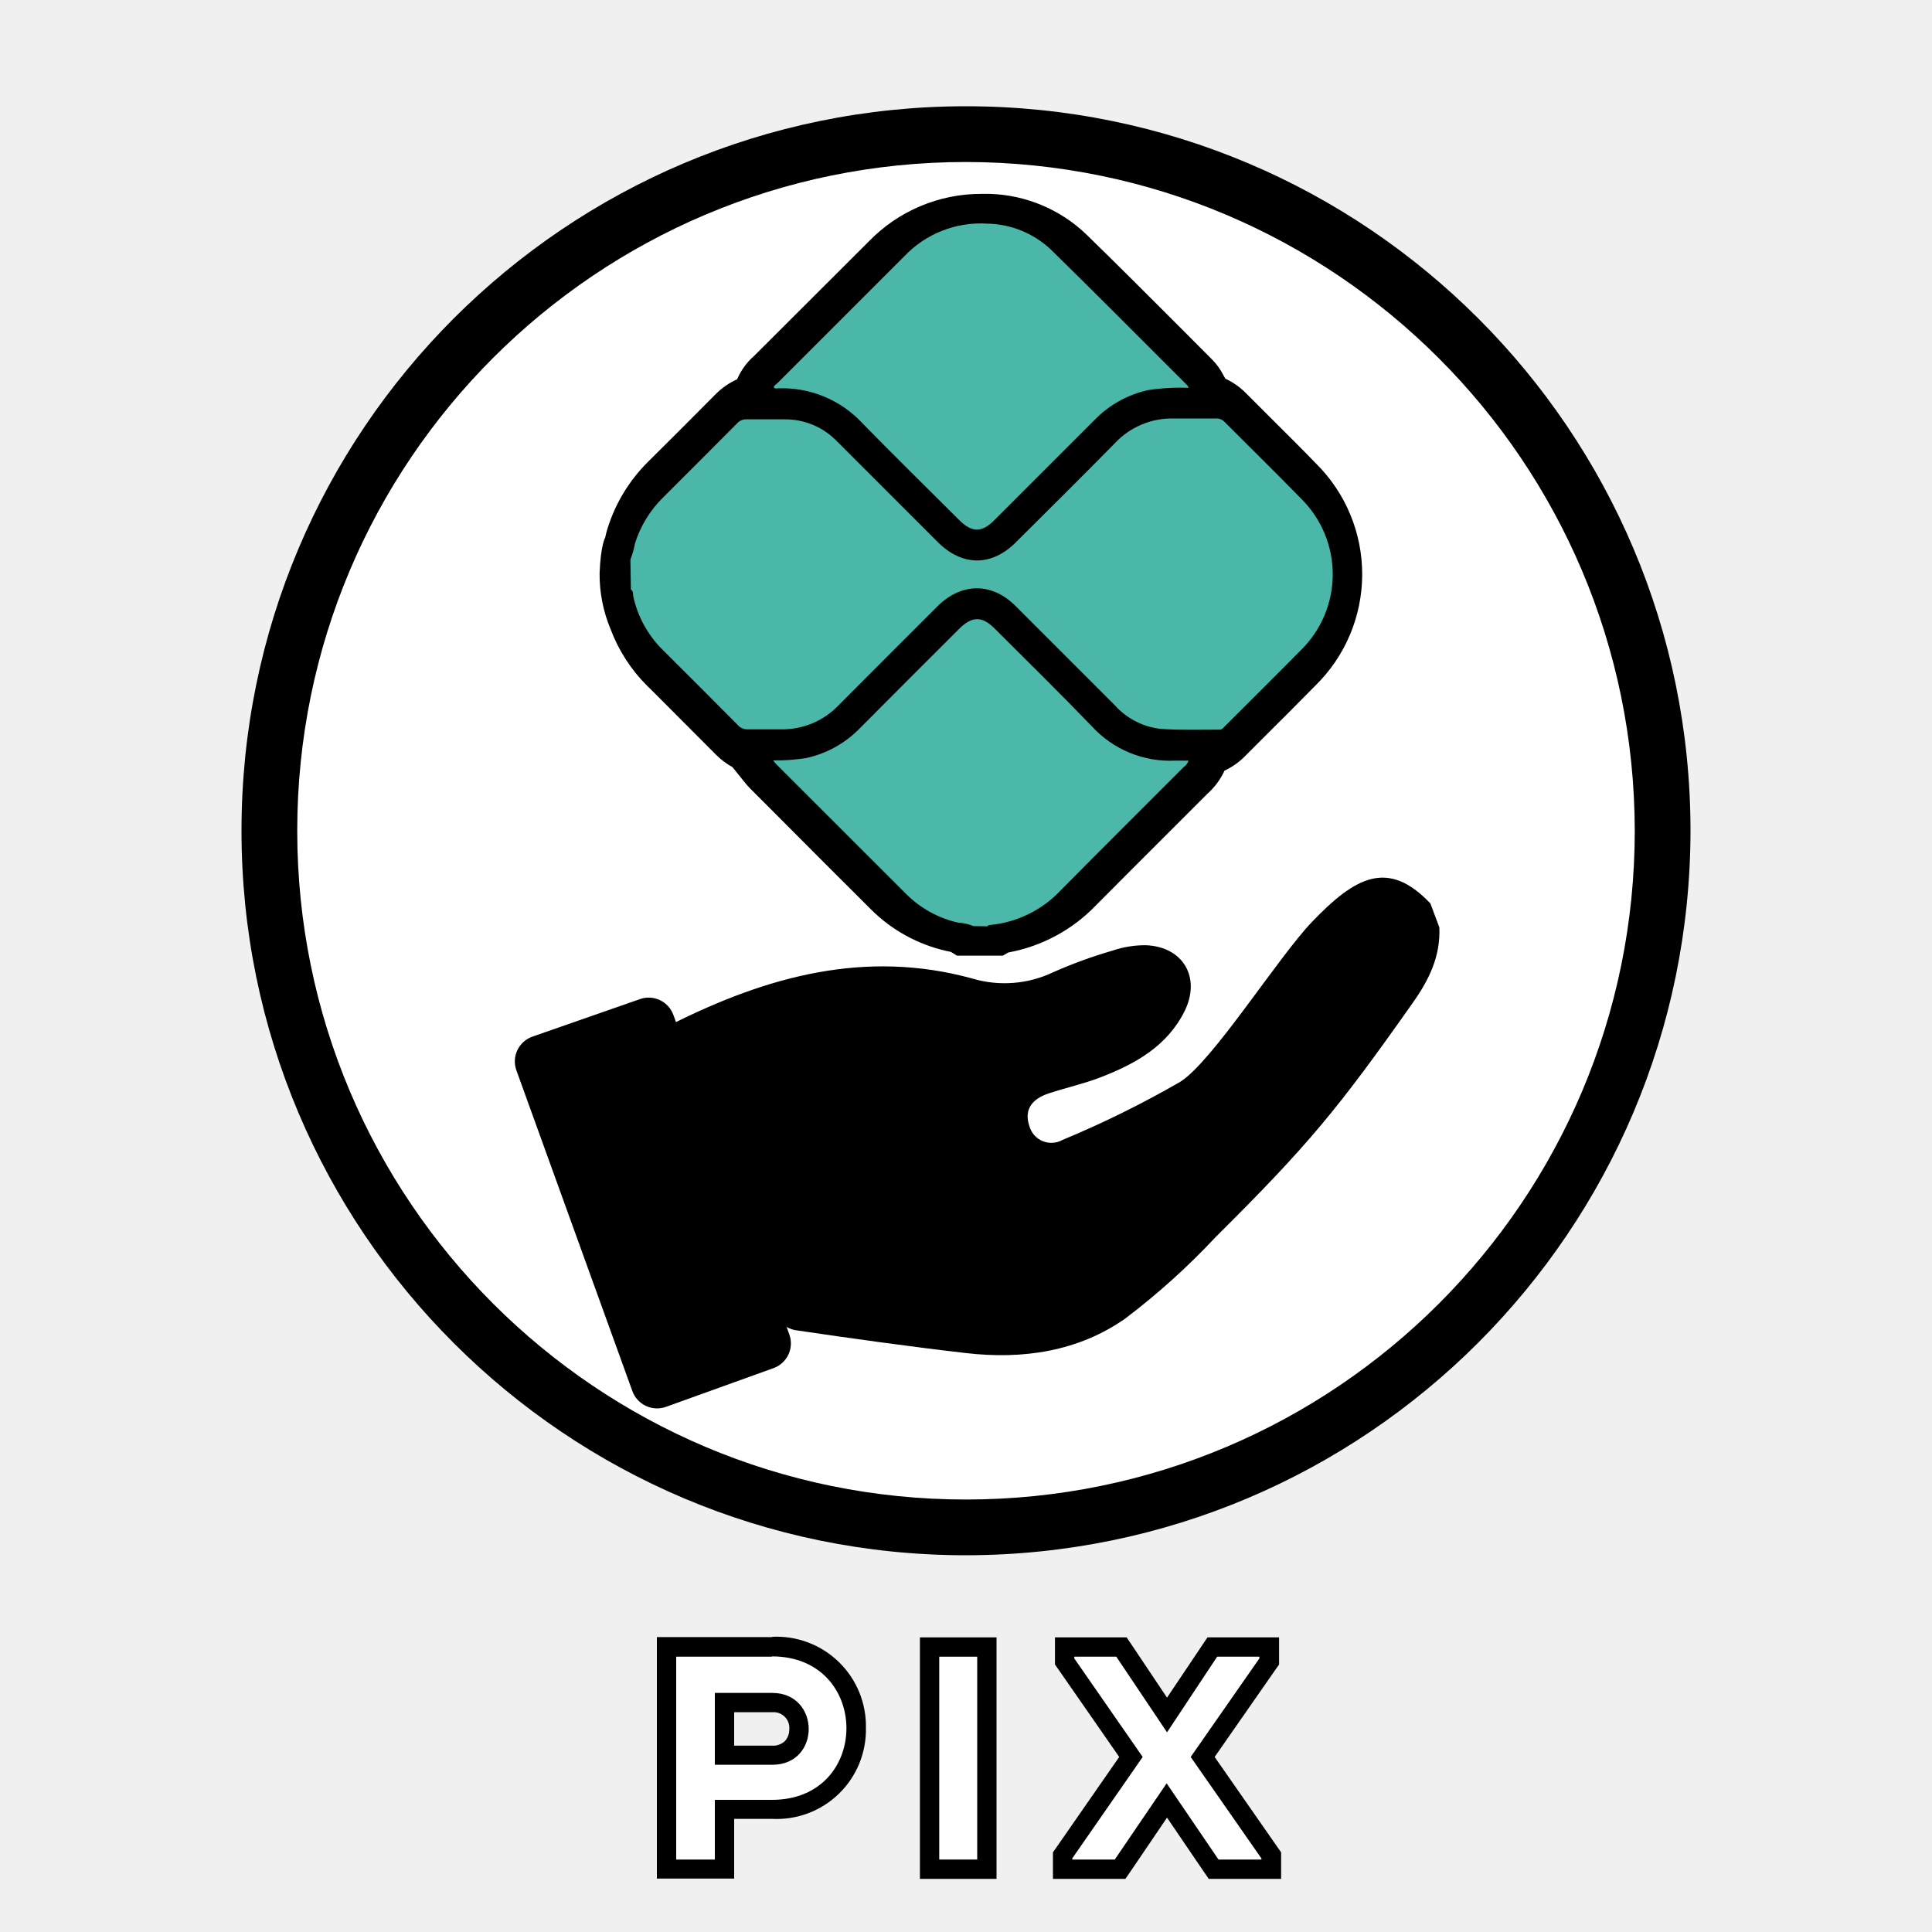
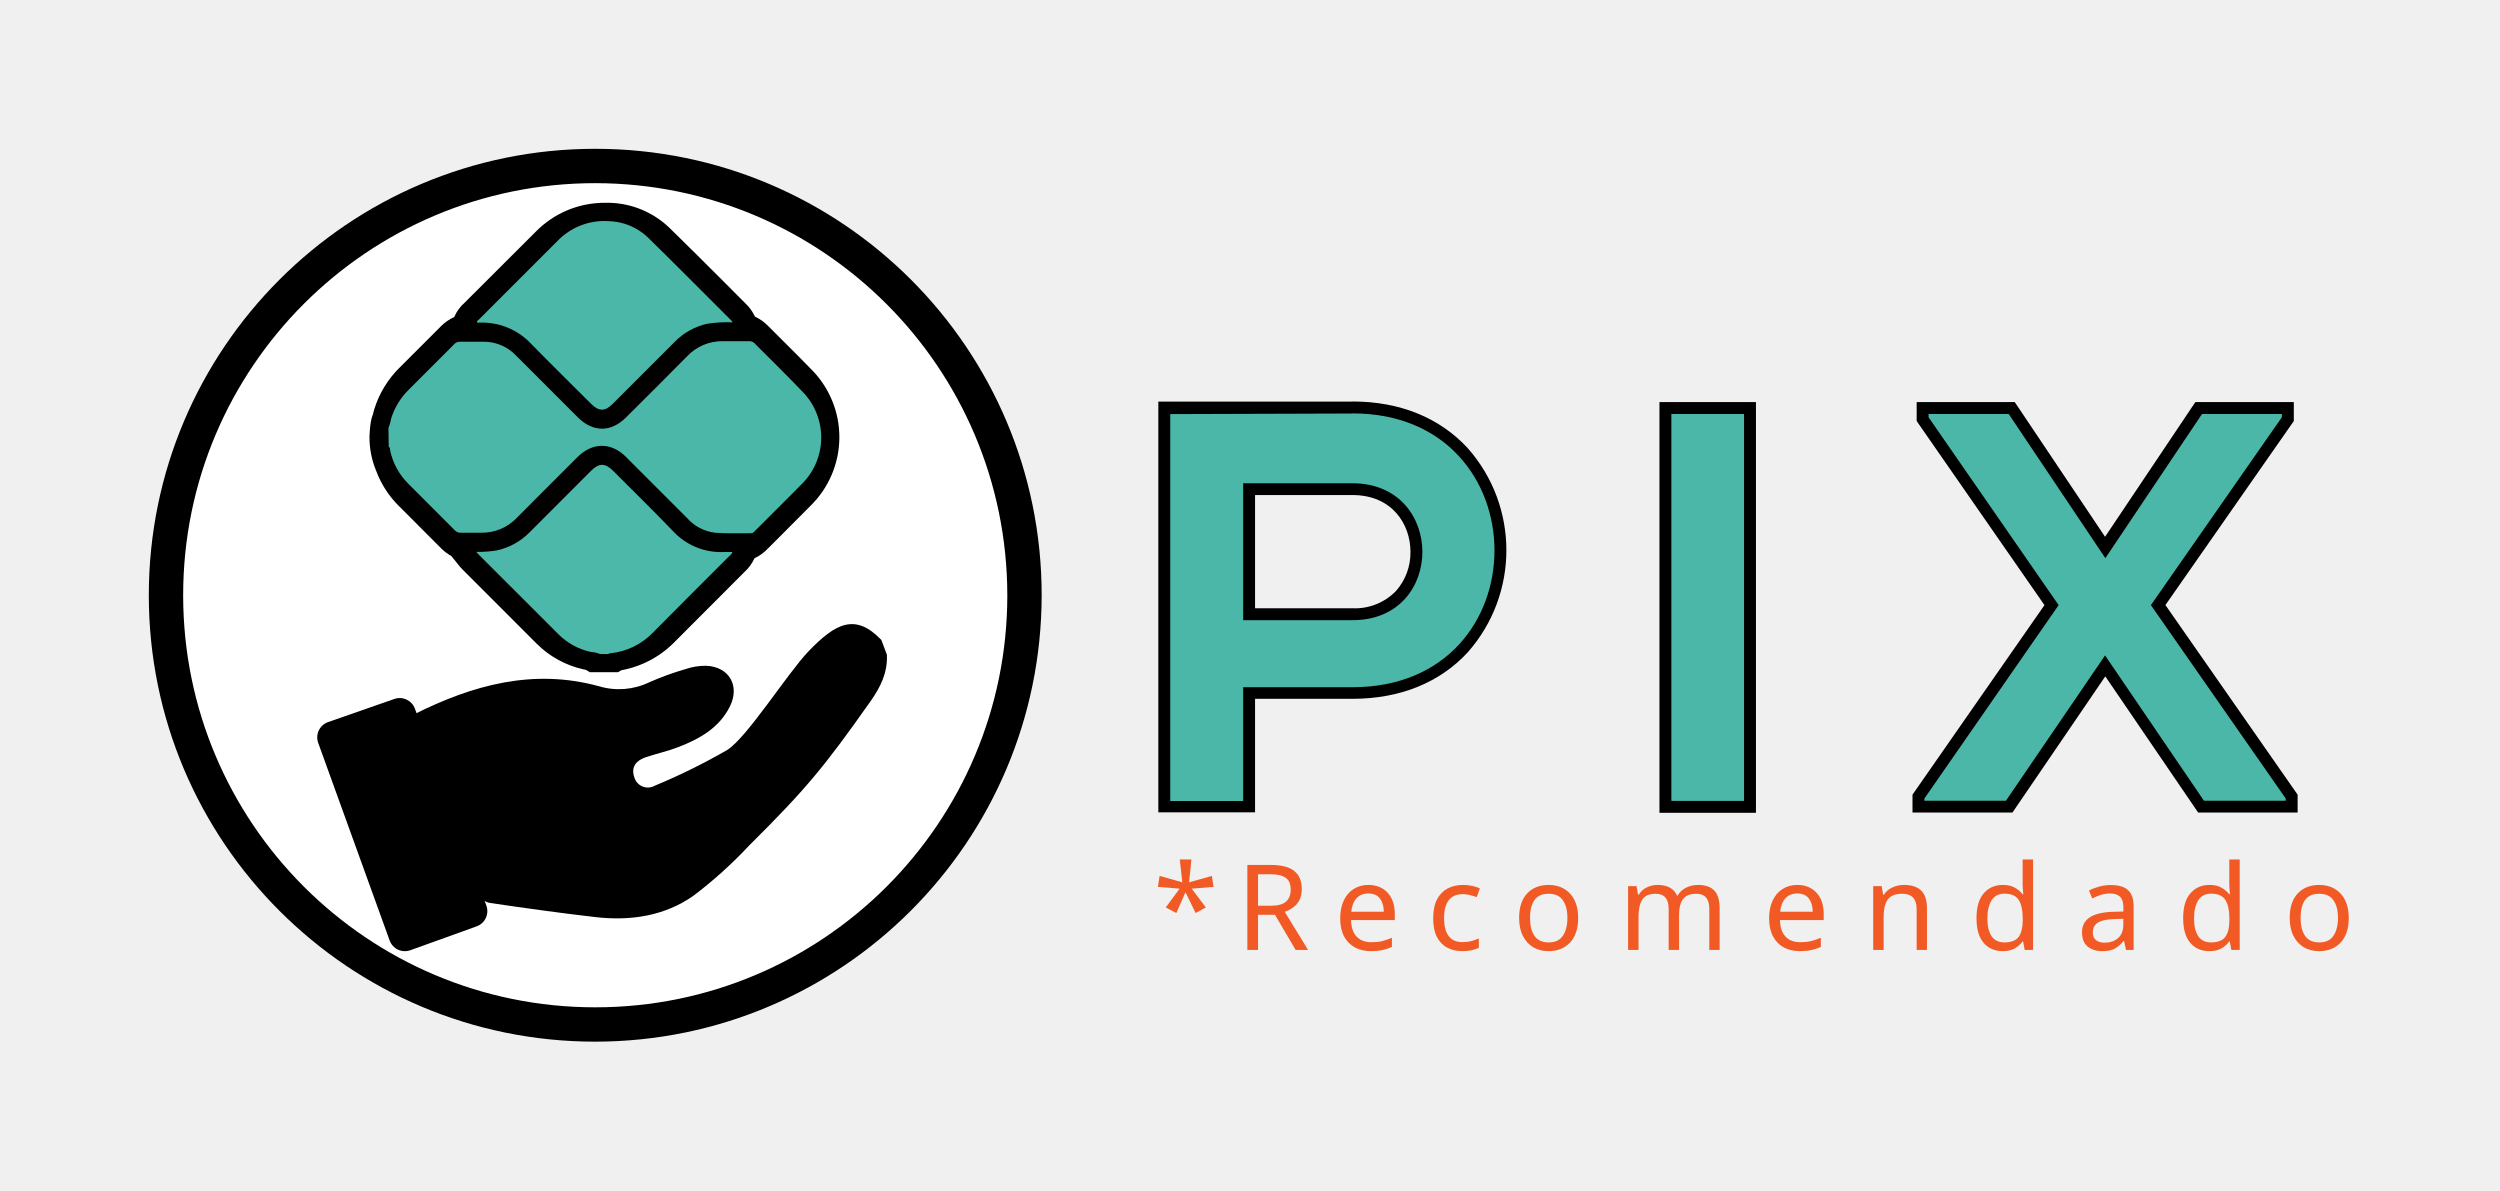
- <svg xmlns="http://www.w3.org/2000/svg" id="Camada_1" data-name="Camada 1" viewBox="0 0 200 200">
+ <svg xmlns="http://www.w3.org/2000/svg" id="Camada_1" data-name="Camada 1" viewBox="0 0 420 200">
  <defs>
-     <style>.cls-1{fill:#fff;}.cls-2{fill:#4bb7a9;}.cls-3{fill:#4bb8a9;}</style>
+     <style>.cls-1{fill:#fff;}.cls-2{fill:#4bb7a9;}.cls-3{fill:#4bb8a9;}.cls-4{font-size:20px;fill:#f15a24;font-family:MyriadPro-Regular, Myriad Pro;letter-spacing:0.28em;}.cls-5{letter-spacing:0.28em;}.cls-6{letter-spacing:0.28em;}.cls-7{letter-spacing:0.27em;}</style>
  </defs>
-   <path class="cls-1" d="M100,158.5A72.5,72.5,0,1,1,172.5,86,72.58,72.58,0,0,1,100,158.5Z" />
-   <path d="M149,96c.13,3-1.06,5.42-2.75,7.81-7.75,11-10.82,14.73-20.37,24.21a73.78,73.78,0,0,1-9.4,8.48c-4.87,3.41-10.6,4.25-16.48,3.57s-11.83-1.51-17.72-2.38a2.79,2.79,0,0,1-1.89-1.4c-3.64-9.81-7.19-19.65-10.75-29.49a4.3,4.3,0,0,1-.15-.75c9.94-5,20.13-7.78,31.14-4.76a11.7,11.7,0,0,0,8.43-.66,48.27,48.27,0,0,1,6.1-2.22,10.45,10.45,0,0,1,3.49-.56c3.84.17,5.67,3.34,4,6.78-1.81,3.67-5.13,5.51-8.74,6.9-1.74.67-3.57,1.07-5.35,1.66-1.61.53-2.61,1.58-2,3.38A2.36,2.36,0,0,0,110,118a104.16,104.16,0,0,0,12.16-6c3.36-2.1,10.11-12.86,13.67-16.58,4.46-4.64,7.84-6.53,12.24-1.9Z" />
-   <path d="M53.46,110.81a2.72,2.72,0,0,1,1.66-3.5l11.12-3.88h0a2.72,2.72,0,0,1,3.47,1.64l12,33.07a2.72,2.72,0,0,1-1.64,3.49l-11.11,4a2.72,2.72,0,0,1-3.5-1.63Z" />
-   <path d="M136.25,48c-1.55-1.6-3.14-3.18-4.67-4.7-.88-.87-1.75-1.75-2.62-2.62a7.26,7.26,0,0,0-2.11-1.48l-.2-.35a6.46,6.46,0,0,0-1.2-1.66l-3.53-3.54c-3.09-3.09-6.27-6.28-9.47-9.39a15.09,15.09,0,0,0-10-4.19c-.29,0-.58,0-.86,0h0A16.19,16.19,0,0,0,89.93,25L78.07,36.84a6.69,6.69,0,0,0-1.76,2.42,7.54,7.54,0,0,0-2.24,1.56c-2.36,2.38-4.76,4.78-7,7a16.73,16.73,0,0,0-4.16,6.83c-.12.37-.2.7-.26,1,0,0-.47.76-.58,3.71a14.73,14.73,0,0,0,1.14,5.78A16.38,16.38,0,0,0,67,71l.42.41c2.19,2.2,4.46,4.46,6.68,6.7a7.64,7.64,0,0,0,1.72,1.3l1.21,1.5,0,0a8.53,8.53,0,0,0,.67.76l2.14,2.14Q85,89,90.17,94.15A16.1,16.1,0,0,0,98,98.45l.44.09.62.39h4.75l.57-.33a16.75,16.75,0,0,0,9.12-4.93c2.52-2.54,5.11-5.12,7.61-7.62L125,82.16a7.26,7.26,0,0,0,1.76-2.38A7.37,7.37,0,0,0,129,78.16l2-2c1.7-1.69,3.45-3.44,5.17-5.19A16.13,16.13,0,0,0,136.25,48Z" />
-   <path class="cls-2" d="M65.26,57.93a8.82,8.82,0,0,0,.47-1.67,11.49,11.49,0,0,1,2.89-4.74c2.56-2.56,5.13-5.12,7.68-7.69a1.24,1.24,0,0,1,1-.42c1.28,0,2.56,0,3.84,0a7.44,7.44,0,0,1,5.53,2.3l10.4,10.4c2.55,2.54,5.59,2.55,8.12,0,3.42-3.41,6.86-6.81,10.24-10.25a8.06,8.06,0,0,1,6-2.54c1.5,0,3,0,4.48,0a1.14,1.14,0,0,1,.87.37c2.64,2.65,5.32,5.27,7.93,7.95a11,11,0,0,1-.07,15.69c-2.59,2.63-5.22,5.23-7.83,7.84-.16.16-.3.37-.58.36-2,0-4,.06-6-.07A7.45,7.45,0,0,1,115.4,73L105.15,62.75c-2.46-2.47-5.6-2.46-8.09,0C93.64,66.18,90.21,69.58,86.82,73a8.06,8.06,0,0,1-6,2.5c-1.13,0-2.27,0-3.41,0a1.28,1.28,0,0,1-1-.41q-3.87-3.9-7.78-7.79a11.12,11.12,0,0,1-3.09-5.64c0-.21,0-.49-.23-.63Z" />
-   <path class="cls-3" d="M100.78,95.87a4.65,4.65,0,0,0-1.55-.35,11,11,0,0,1-5.36-2.91L80.31,79.06c-.08-.08-.14-.18-.28-.34a20.11,20.11,0,0,0,3.44-.25A11,11,0,0,0,89,75.4q5.13-5.16,10.29-10.3c1.34-1.34,2.38-1.34,3.71,0,3.35,3.35,6.73,6.66,10,10.06a11,11,0,0,0,8.69,3.58c.44,0,.88,0,1.35,0a1.39,1.39,0,0,1-.52.68c-4.23,4.24-8.48,8.46-12.69,12.72a11.55,11.55,0,0,1-7.41,3.62c-.08,0-.16.08-.23.13Z" />
-   <path class="cls-2" d="M123.06,40.15a22.14,22.14,0,0,0-4.19.23,11,11,0,0,0-5.56,3.09l-10.4,10.4c-1.27,1.27-2.29,1.27-3.58,0-3.33-3.33-6.7-6.63-10-10a11.3,11.3,0,0,0-8.75-3.67c-.15,0-.33.06-.47-.07,0-.23.24-.34.38-.48L93.62,26.52a10.91,10.91,0,0,1,8.58-3.37,9.88,9.88,0,0,1,6.57,2.67c4.76,4.65,9.44,9.38,14.15,14.08A1.81,1.81,0,0,1,123.06,40.15Z" />
-   <path d="M100,161a75,75,0,1,1,75-75A75.08,75.08,0,0,1,100,161Zm0-144.23A69.23,69.23,0,1,0,169.23,86,69.31,69.31,0,0,0,100,16.77Z" />
-   <path class="cls-1" d="M69,193.5v-23H75l5,0a8.29,8.29,0,0,1,8.7,8.43,8.47,8.47,0,0,1-2.19,5.78,8.57,8.57,0,0,1-6.51,2.64H75v6.18Zm10.9-11.81a2.75,2.75,0,0,0,2.1-.83,2.81,2.81,0,0,0,.69-1.88,2.62,2.62,0,0,0-2.79-2.73H75v5.44Z" />
-   <path d="M79.92,171.47c10.25,0,10.29,14.85,0,14.85H74v6.18H70v-21l9.9,0M74,182.69h5.94c5.07,0,5-7.44,0-7.44H74v7.44m5.94-13.22-5,0H68v25h8v-6.18h3.94a9.24,9.24,0,0,0,9.7-9.42,9.26,9.26,0,0,0-9.7-9.43ZM76,177.25h3.94A1.63,1.63,0,0,1,81.71,179a1.82,1.82,0,0,1-.43,1.21,1.76,1.76,0,0,1-1.36.5H76v-3.44Z" />
-   <rect class="cls-1" x="96.23" y="170.5" width="5.93" height="23" />
-   <path d="M101.16,171.5v21H97.23v-21h3.93m2-2H95.23v25h7.93v-25Z" />
-   <polygon class="cls-1" points="125.61 193.5 120.77 186.39 115.93 193.5 109.97 193.5 109.97 192.07 117.04 181.88 110.17 171.99 110.17 170.5 116.06 170.5 120.77 177.53 125.49 170.5 131.37 170.5 131.37 172 124.48 181.88 131.58 192.06 131.58 193.5 125.61 193.5" />
-   <path d="M130.37,171.5v.18l-7.11,10.2,7.32,10.5v.12h-4.44l-5.37-7.89-5.37,7.89H111v-.12l7.29-10.5-7.08-10.2v-.18h4.35l5.25,7.83L126,171.5h4.35m2-2H125l-.6.89-3.59,5.35-3.58-5.35-.6-.89h-7.42v2.81l.36.51,6.29,9.06-6.5,9.36-.36.51v2.75h7.5l.6-.87,3.71-5.47,3.72,5.47.6.87h7.49v-2.75l-.36-.51-6.52-9.36,6.31-9.06.36-.51V169.5Z" />
+   <path class="cls-1" d="M100,172.5A72.5,72.5,0,1,1,172.5,100,72.58,72.58,0,0,1,100,172.5Z" />
+   <path d="M149,110c.13,3-1.06,5.42-2.75,7.81-7.75,11-10.82,14.73-20.37,24.21a73.78,73.78,0,0,1-9.4,8.48c-4.87,3.41-10.6,4.25-16.48,3.57s-11.83-1.51-17.72-2.38a2.79,2.79,0,0,1-1.89-1.4c-3.64-9.81-7.19-19.65-10.75-29.49a4.3,4.3,0,0,1-.15-.75c9.94-5,20.13-7.78,31.14-4.76a11.7,11.7,0,0,0,8.43-.66,48.27,48.27,0,0,1,6.1-2.22,10.45,10.45,0,0,1,3.49-.56c3.84.17,5.67,3.34,4,6.78-1.81,3.67-5.13,5.51-8.74,6.9-1.74.67-3.57,1.07-5.35,1.66-1.61.53-2.61,1.58-2,3.38A2.36,2.36,0,0,0,110,132a104.16,104.16,0,0,0,12.16-6c3.36-2.1,10.11-12.86,13.67-16.58,4.46-4.64,7.84-6.53,12.24-1.9Z" />
+   <path d="M53.46,124.81a2.72,2.72,0,0,1,1.66-3.5l11.12-3.88h0a2.72,2.72,0,0,1,3.47,1.64l12,33.07a2.72,2.72,0,0,1-1.64,3.49l-11.11,4a2.72,2.72,0,0,1-3.5-1.63Z" />
+   <path d="M136.25,62c-1.55-1.6-3.14-3.18-4.67-4.7-.88-.87-1.75-1.75-2.62-2.62a7.26,7.26,0,0,0-2.11-1.48l-.2-.35a6.46,6.46,0,0,0-1.2-1.66l-3.53-3.54c-3.09-3.09-6.27-6.28-9.47-9.39a15.09,15.09,0,0,0-10-4.19c-.29,0-.58,0-.86,0h0A16.19,16.19,0,0,0,89.93,39L78.07,50.84a6.69,6.69,0,0,0-1.76,2.42,7.54,7.54,0,0,0-2.24,1.56c-2.36,2.38-4.76,4.78-7,7a16.73,16.73,0,0,0-4.16,6.83c-.12.37-.2.7-.26,1,0,0-.47.76-.58,3.71a14.73,14.73,0,0,0,1.14,5.78A16.38,16.38,0,0,0,67,85l.42.41c2.19,2.2,4.46,4.46,6.68,6.7a7.64,7.64,0,0,0,1.72,1.3l1.21,1.5,0,0a8.53,8.53,0,0,0,.67.76l2.14,2.14Q85,103,90.17,108.15a16.1,16.1,0,0,0,7.84,4.3l.44.09.62.39h4.75l.57-.33a16.75,16.75,0,0,0,9.12-4.93c2.52-2.54,5.11-5.12,7.61-7.62L125,96.16a7.26,7.26,0,0,0,1.76-2.38A7.37,7.37,0,0,0,129,92.16l2-2c1.7-1.69,3.45-3.44,5.17-5.19A16.13,16.13,0,0,0,136.25,62Z" />
+   <path class="cls-2" d="M65.26,71.93a8.82,8.82,0,0,0,.47-1.67,11.49,11.49,0,0,1,2.89-4.74c2.56-2.56,5.13-5.12,7.68-7.69a1.24,1.24,0,0,1,1-.42c1.28,0,2.56,0,3.84,0a7.44,7.44,0,0,1,5.53,2.3l10.4,10.4c2.55,2.54,5.59,2.55,8.12,0,3.42-3.41,6.86-6.81,10.24-10.25a8.06,8.06,0,0,1,6-2.54c1.5,0,3,0,4.48,0a1.14,1.14,0,0,1,.87.37c2.64,2.65,5.32,5.27,7.93,8a11,11,0,0,1-.07,15.69c-2.59,2.63-5.22,5.23-7.83,7.84-.16.16-.3.37-.58.36-2,0-4,.06-6-.07A7.45,7.45,0,0,1,115.4,87L105.15,76.75c-2.46-2.47-5.6-2.46-8.09,0C93.64,80.18,90.21,83.58,86.82,87a8.06,8.06,0,0,1-6,2.5c-1.13,0-2.27,0-3.41,0a1.28,1.28,0,0,1-1-.41q-3.87-3.9-7.78-7.79a11.12,11.12,0,0,1-3.09-5.64c0-.21,0-.49-.23-.63Z" />
+   <path class="cls-3" d="M100.78,109.87a4.65,4.65,0,0,0-1.55-.35,11,11,0,0,1-5.36-2.91L80.31,93.06c-.08-.08-.14-.18-.28-.34a20.11,20.11,0,0,0,3.44-.25A11,11,0,0,0,89,89.4q5.13-5.16,10.29-10.3c1.34-1.34,2.38-1.34,3.71,0,3.35,3.35,6.73,6.66,10,10.06a11,11,0,0,0,8.69,3.58c.44,0,.88,0,1.35,0a1.39,1.39,0,0,1-.52.68c-4.23,4.24-8.48,8.46-12.69,12.72a11.55,11.55,0,0,1-7.41,3.62c-.08,0-.16.08-.23.13Z" />
+   <path class="cls-2" d="M123.06,54.15a22.14,22.14,0,0,0-4.19.23,11,11,0,0,0-5.56,3.09l-10.4,10.4c-1.27,1.27-2.29,1.27-3.58,0-3.33-3.33-6.7-6.63-10-10a11.3,11.3,0,0,0-8.75-3.67c-.15,0-.33.06-.47-.07,0-.23.24-.34.38-.48L93.62,40.52a10.91,10.91,0,0,1,8.58-3.37,9.88,9.88,0,0,1,6.57,2.67c4.76,4.65,9.44,9.38,14.15,14.08A1.81,1.81,0,0,1,123.06,54.15Z" />
+   <path d="M100,175a75,75,0,1,1,75-75A75.08,75.08,0,0,1,100,175Zm0-144.23A69.23,69.23,0,1,0,169.23,100,69.31,69.31,0,0,0,100,30.77Z" />
+   <path class="cls-2" d="M195.6,135.52v-67h1c5.1,0,10.21,0,15.31,0s10.21,0,15.32,0c17.07,0,24.84,12.44,24.84,24a24.12,24.12,0,0,1-6.22,16.46c-4.52,4.9-11,7.49-18.62,7.49H209.85v19.12Zm31.63-32.35a10.52,10.52,0,0,0,8.06-3.26A10.69,10.69,0,0,0,238,92.68c0-5.07-3.36-10.53-10.73-10.53H209.85v21Z" />
+   <path d="M227.23,69.45c31.74,0,31.84,46,0,46H208.85v19.12H196.6v-65c10.21,0,20.42-.1,30.63-.1m-18.38,34.72h18.38c15.69,0,15.59-23,0-23H208.85v23m18.38-36.72c-5.11,0-10.3,0-15.33,0s-10.2,0-15.3,0h-2v69h16.25V117.4h16.38c7.94,0,14.64-2.7,19.35-7.81a25.9,25.9,0,0,0,0-34.3c-4.73-5.13-11.42-7.84-19.35-7.84Zm-16.38,15.7h16.38c6.68,0,9.73,4.94,9.73,9.53a9.73,9.73,0,0,1-2.41,6.56,9.57,9.57,0,0,1-7.32,2.93H210.85v-19Z" />
+   <rect class="cls-2" x="279.79" y="68.55" width="14.16" height="66.97" />
+   <path d="M293,69.55v65H280.79v-65H293m2-2H278.79v69H295v-69Z" />
+   <polygon class="cls-2" points="369.74 135.52 353.65 111.89 337.56 135.52 322.3 135.52 322.3 133.83 344.63 101.66 322.95 70.42 322.95 68.55 337.94 68.55 353.65 91.97 369.36 68.55 384.35 68.55 384.35 70.42 362.57 101.66 385 133.83 385 135.52 369.74 135.52" />
+   <path d="M383.35,69.55v.55l-22,31.56L384,134.15v.37H370.26l-16.61-24.41L337,134.52H323.3v-.37l22.55-32.49L324,70.1v-.55h13.46l16.24,24.22,16.24-24.22h13.46m2-2H368.83l-.6.88L353.65,90.18,339.07,68.43l-.6-.88H322v3.18l.35.51,21.12,30.42L321.65,133l-.35.51v3h16.79l.6-.88,15-22,15,22,.6.88H386v-3l-.36-.52-21.85-31.34L385,71.25l.36-.52V67.55Z" />
+   <text class="cls-4" transform="translate(193.72 159.59)">*<tspan class="cls-5" x="13.9" y="0">R</tspan>
+     <tspan class="cls-6" x="30.34" y="0">e</tspan>
+     <tspan class="cls-7" x="45.96" y="0">c</tspan>
+     <tspan class="cls-6" x="60.4" y="0">omendado</tspan>
+   </text>
</svg>
